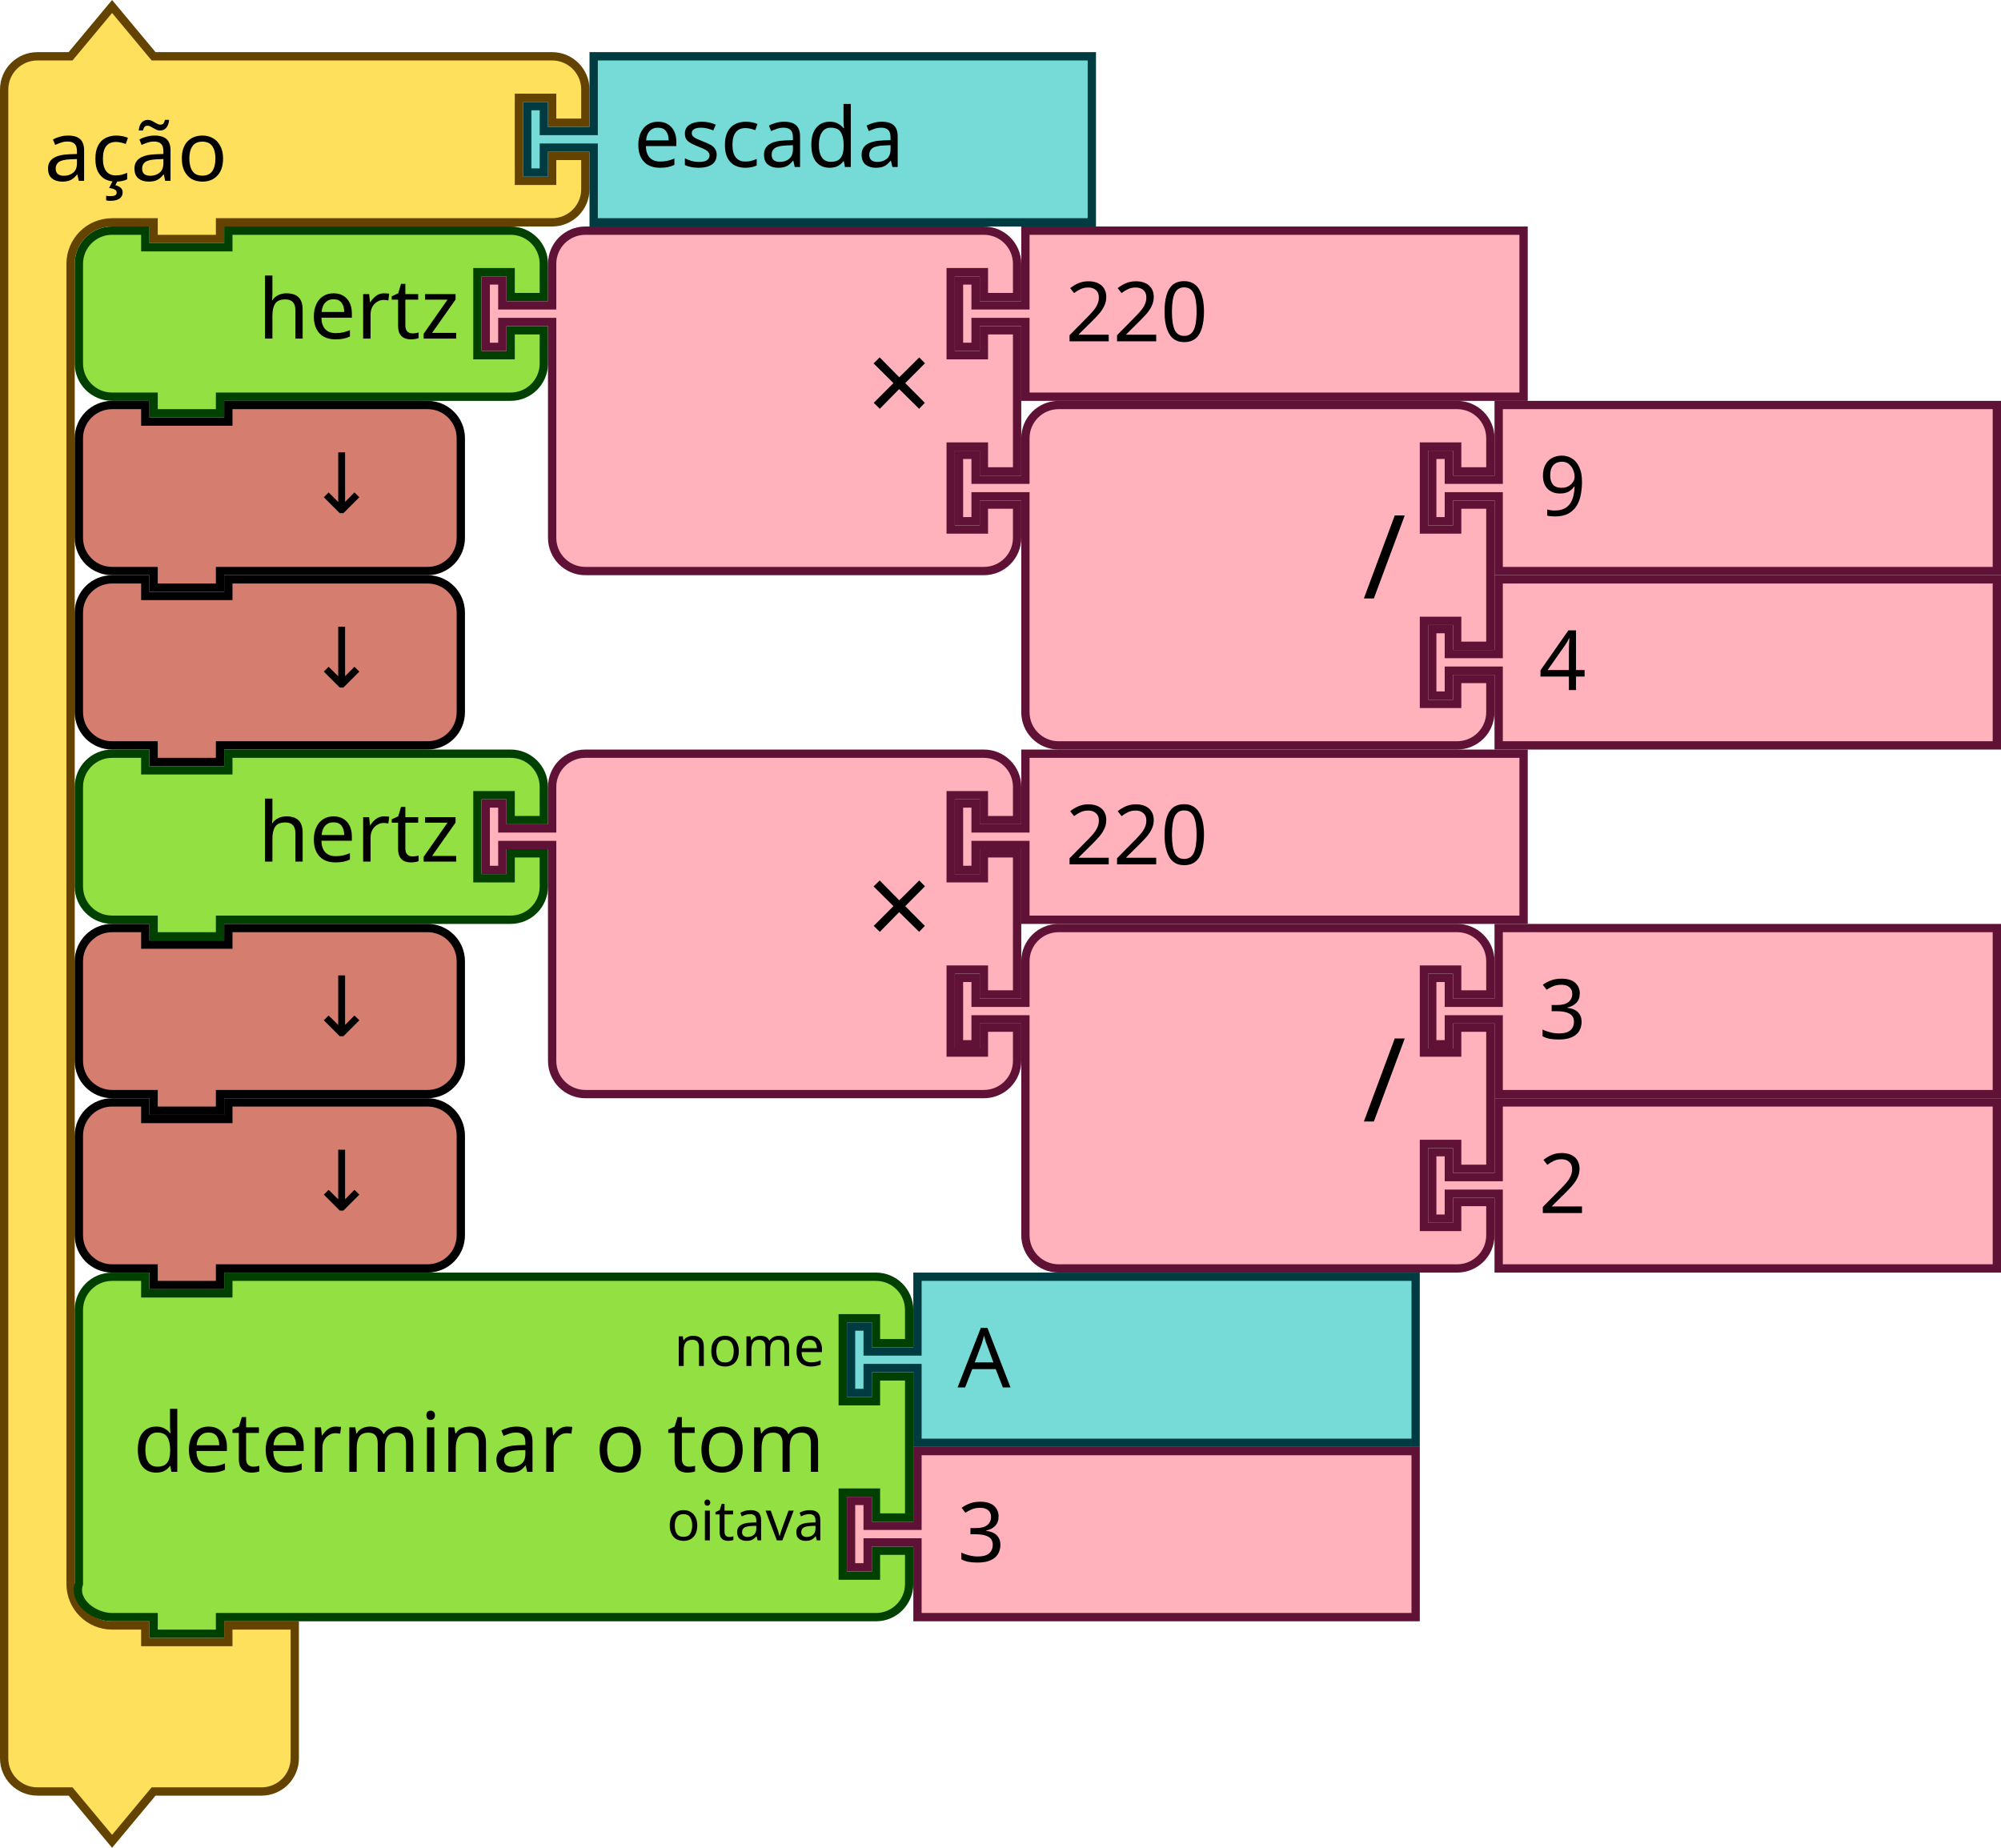
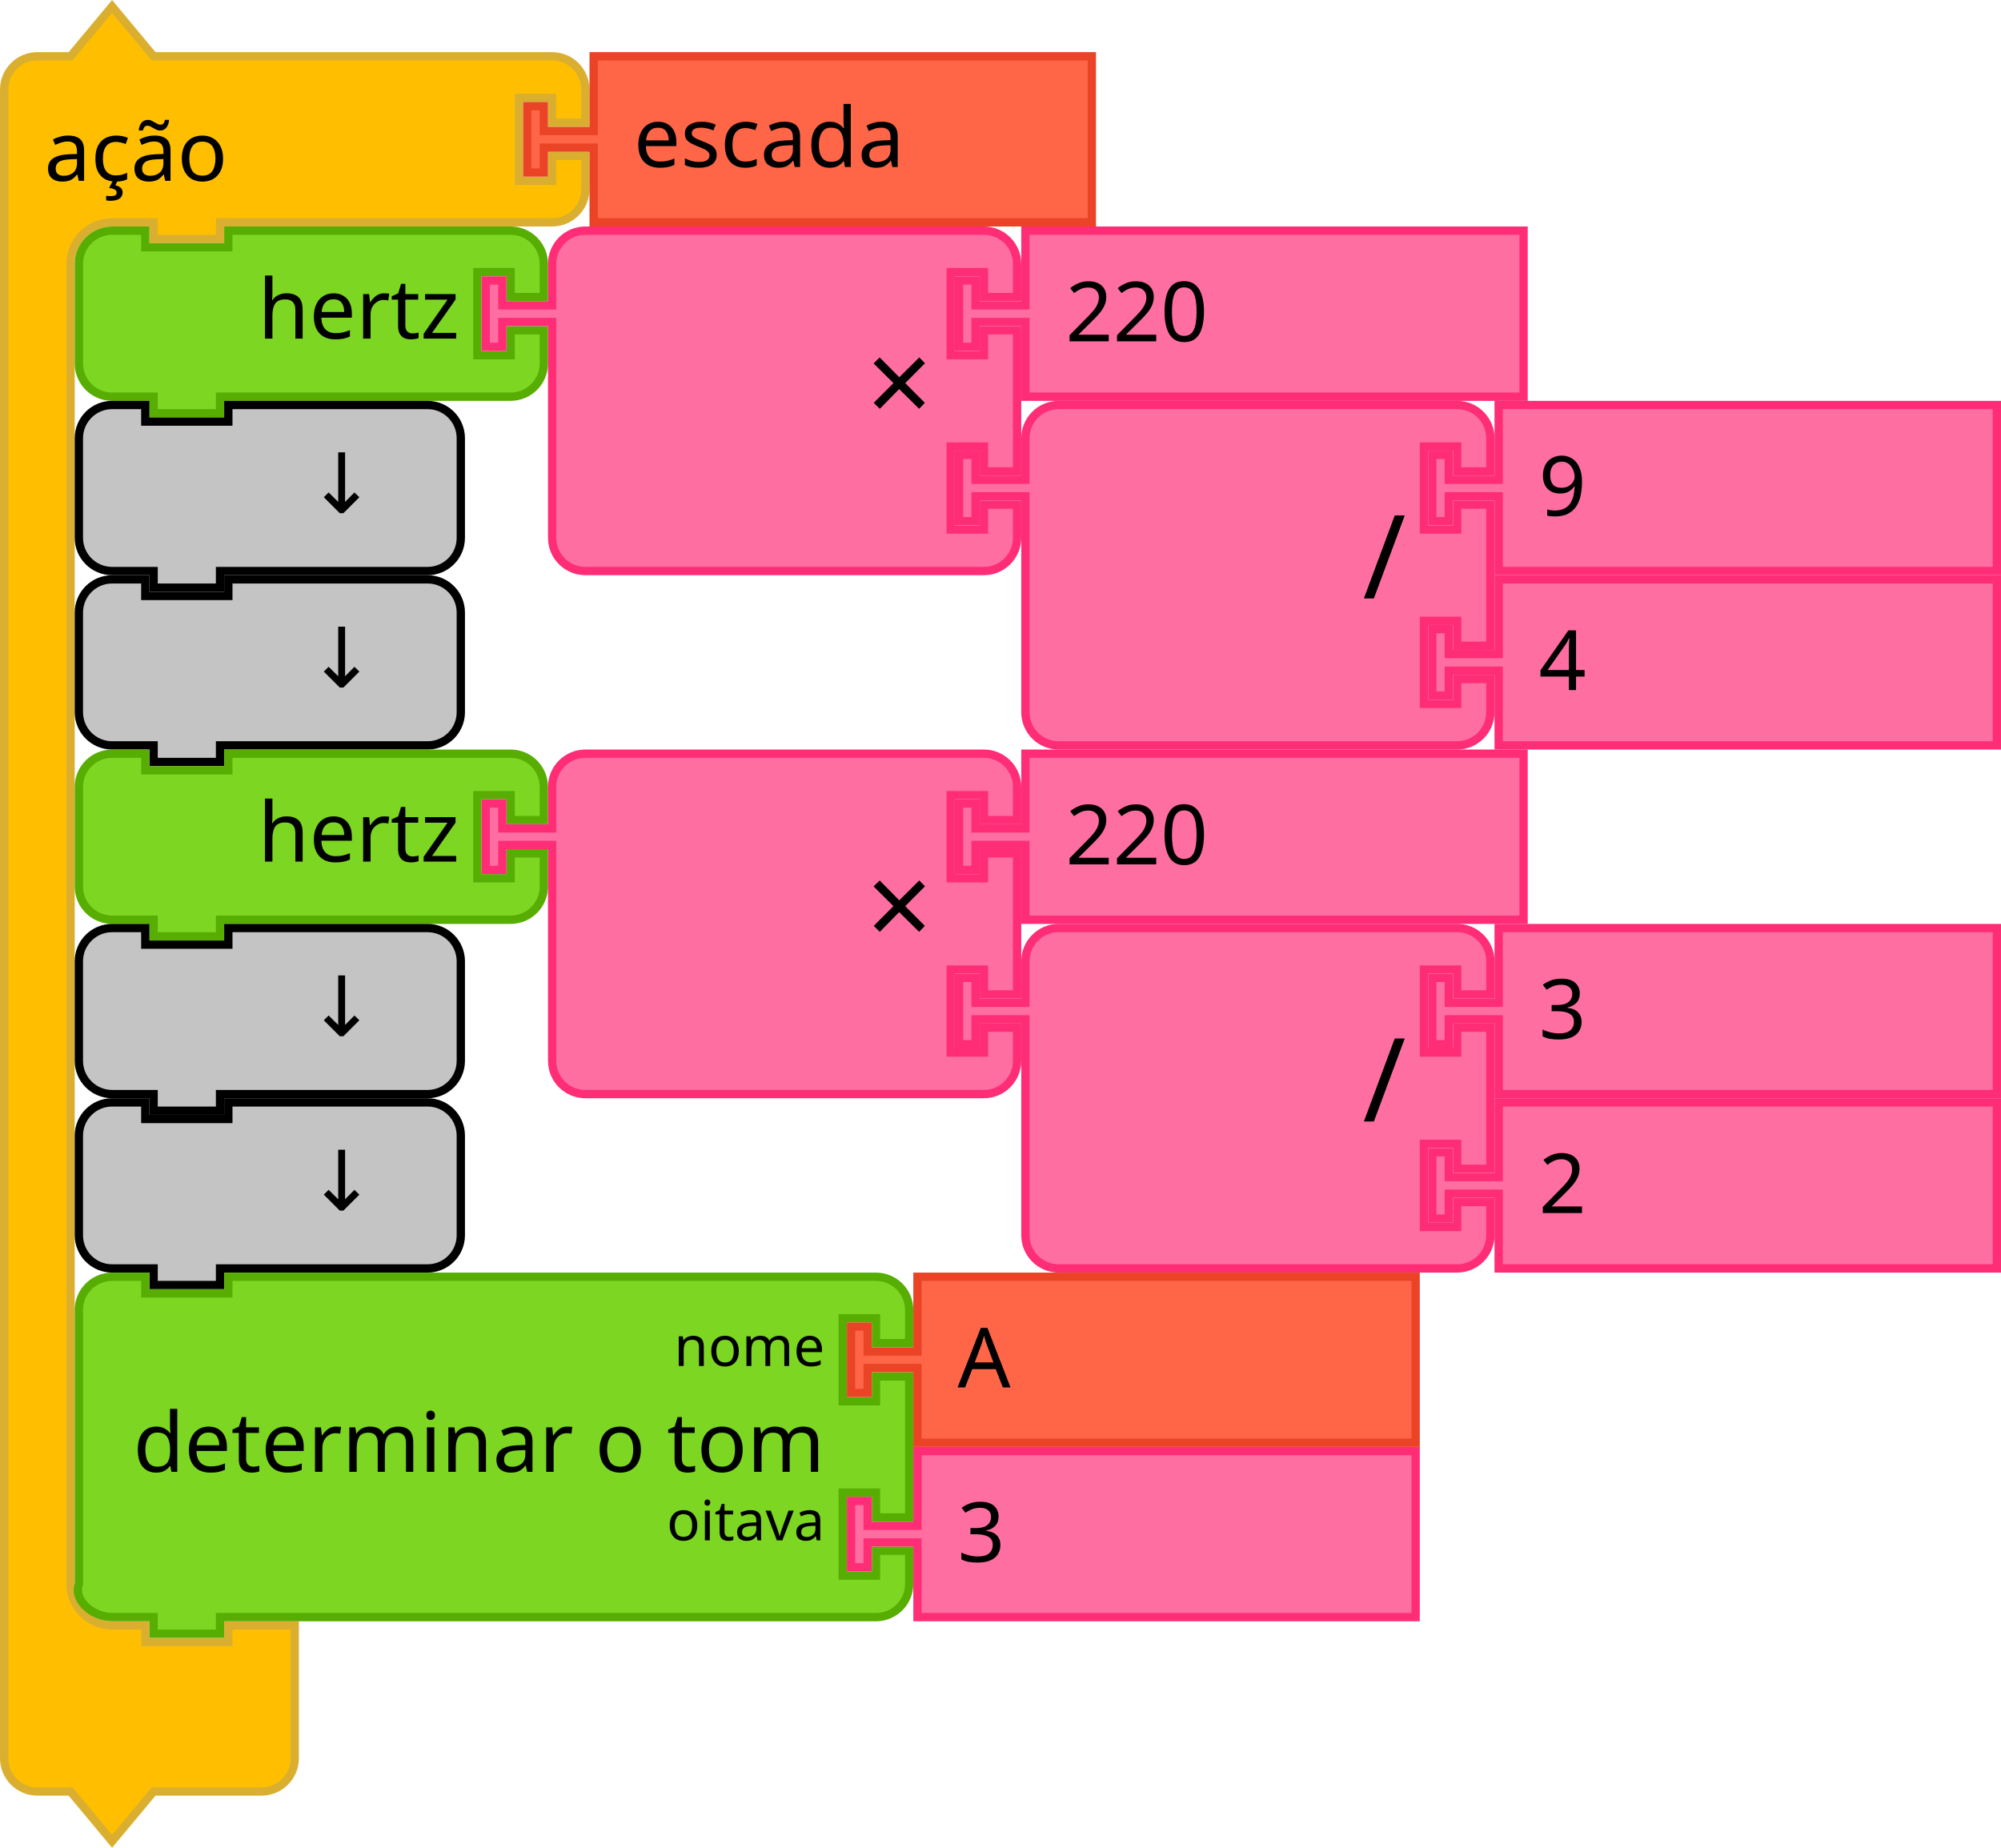
<svg xmlns="http://www.w3.org/2000/svg" version="1.1" id="svg4602" viewBox="0 0 361.5 333.843" height="333.843" width="361.5">
  <defs id="defs4604" />
  <g transform="translate(0,0.4215374)" id="g928">
    <g transform="scale(1.5)" id="g926">
-       <path d="m 0.5,14.5 v -4 a 4,4 90 0 1 4,-4 h 4 l 5,-6 5,6 h 9 35 4 a 4,4 90 0 1 4,4 v 4 h -4 v -3 h -4 v 10 h 4 v -3 h 4 v 4 a 4,4 90 0 1 -4,4 h -4 -35 -1 v 2 h -8 v -2 h -1 -4 a 5,5 90 0 0 -5,5 v 4 4 147 4 a 5,5 90 0 0 5,5 h 4 v 2 h 10 v -2 h 8 v 6 6 4 a 4,4 90 0 1 -4,4 h -4 -9 l -5,6 -5,-6 h -4 a 4,4 90 0 1 -4,-4 v -4 z" style="fill:#ffe05c;fill-opacity:1;stroke:#644300;stroke-width:1;stroke-linecap:round;stroke-opacity:1" id="path916" />
+       <path d="m 0.5,14.5 v -4 a 4,4 90 0 1 4,-4 h 4 l 5,-6 5,6 h 9 35 4 a 4,4 90 0 1 4,4 v 4 h -4 v -3 h -4 v 10 h 4 v -3 h 4 v 4 a 4,4 90 0 1 -4,4 h -4 -35 -1 v 2 h -8 v -2 h -1 -4 a 5,5 90 0 0 -5,5 v 4 4 147 4 a 5,5 90 0 0 5,5 h 4 v 2 h 10 v -2 h 8 v 6 6 4 a 4,4 90 0 1 -4,4 h -4 -9 l -5,6 -5,-6 h -4 a 4,4 90 0 1 -4,-4 v -4 z" style="fill:#ffbf00;fill-opacity:1;stroke:#daaf30;stroke-width:1;stroke-linecap:round;stroke-opacity:1" id="path916" />
      <text style="font-size:10px;font-family:sans-serif;text-anchor:start;fill:#000000" id="text920">
        <tspan x="5.333" y="21.5" id="tspan918">ação</tspan>
      </text>
      <text style="font-size:6.667px;font-family:sans-serif;text-anchor:end;fill:#000000" id="text924">
        <tspan x="60.333" y="5.25" id="tspan922" />
      </text>
    </g>
  </g>
  <g transform="translate(94.5,9.421537)" id="g938">
    <g transform="scale(1.5)" id="g936">
-       <path d="m 8.5,0.5 h 60 v 20 h -60 v -8 -1 h -6 v 3 h -2 v -8 h 2 v 3 h 6 v -1 z" style="fill:#76dbd7;fill-opacity:1;stroke:#003b41;stroke-width:1;stroke-linecap:round;stroke-opacity:1" id="path930" />
+       <path d="m 8.5,0.5 h 60 v 20 h -60 v -8 -1 h -6 v 3 h -2 v -8 h 2 v 3 h 6 v -1 z" style="fill:#ff6648;fill-opacity:1;stroke:#ea4326;stroke-width:1;stroke-linecap:round;stroke-opacity:1" id="path930" />
      <text style="font-size:10px;font-family:sans-serif;text-anchor:start;fill:#000000" id="text934">
        <tspan x="13.333" y="13.833" id="tspan932">escada</tspan>
      </text>
    </g>
  </g>
  <g transform="translate(13.5,40.92154)" id="g952">
    <g transform="scale(1.5)" id="g950">
-       <path d="m 0.5,8.5 v -4 a 4,4 90 0 1 4,-4 h 4 v 2 h 10 v -2 h 30 4 a 4,4 90 0 1 4,4 v 4 h -4 v -3 h -4 v 10 h 4 v -3 h 4 v 4 a 4,4 90 0 1 -4,4 h -4 -30 -1 v 2 h -8 v -2 h -1 -4 a 4,4 90 0 1 -4,-4 v -4 z" style="fill:#93e042;fill-opacity:1;stroke:#004000;stroke-width:1;stroke-linecap:round;stroke-opacity:1" id="path940" />
+       <path d="m 0.5,8.5 v -4 a 4,4 90 0 1 4,-4 h 4 v 2 h 10 v -2 h 30 4 a 4,4 90 0 1 4,4 v 4 h -4 v -3 h -4 v 10 h 4 v -3 h 4 v 4 a 4,4 90 0 1 -4,4 h -4 -30 -1 v 2 h -8 v -2 h -1 -4 a 4,4 90 0 1 -4,-4 v -4 z" style="fill:#7cd622;fill-opacity:1;stroke:#57ad02;stroke-width:1;stroke-linecap:round;stroke-opacity:1" id="path940" />
      <text style="font-size:10px;font-family:sans-serif;text-anchor:end;fill:#000000" id="text944">
        <tspan x="46.333" y="13.5" id="tspan942">hertz</tspan>
      </text>
      <text style="font-size:6.667px;font-family:sans-serif;text-anchor:end;fill:#000000" id="text948">
        <tspan x="46.333" y="11.25" id="tspan946" />
      </text>
    </g>
  </g>
  <g transform="translate(87,40.92154)" id="g970">
    <g transform="scale(1.5)" id="g968">
-       <path d="m 8.5,8.5 v -4 a 4,4 90 0 1 4,-4 h 4 10 30 4 a 4,4 90 0 1 4,4 v 4 h -4 v -3 h -4 v 10 h 4 v -3 h 4 v 17 h -4 v -3 h -4 v 10 h 4 v -3 h 4 v 4 a 4,4 90 0 1 -4,4 h -4 -30 -10 -4 a 4,4 90 0 1 -4,-4 v -4 -21 -1 h -6 v 3 h -2 v -8 h 2 v 3 h 6 z" style="fill:#ffb2bc;fill-opacity:1;stroke:#601136;stroke-width:1;stroke-linecap:round;stroke-opacity:1" id="path954" />
+       <path d="m 8.5,8.5 v -4 a 4,4 90 0 1 4,-4 h 4 10 30 4 a 4,4 90 0 1 4,4 v 4 h -4 v -3 h -4 v 10 h 4 v -3 h 4 v 17 h -4 v -3 h -4 v 10 h 4 v -3 h 4 v 4 a 4,4 90 0 1 -4,4 h -4 -30 -10 -4 a 4,4 90 0 1 -4,-4 v -4 -21 -1 h -6 v 3 h -2 v -8 h 2 v 3 h 6 z" style="fill:#ff6ea1;fill-opacity:1;stroke:#ff2c76;stroke-width:1;stroke-linecap:round;stroke-opacity:1" id="path954" />
      <text style="font-size:14px;font-family:sans-serif;text-anchor:end;fill:#000000" id="text958">
        <tspan x="54.333" y="23.8" id="tspan956">×</tspan>
      </text>
      <text style="font-size:9.333px;font-family:sans-serif;text-anchor:end;fill:#000000" id="text962">
        <tspan x="54.333" y="10.75" id="tspan960" />
      </text>
      <text style="font-size:9.333px;font-family:sans-serif;text-anchor:end;fill:#000000" id="text966">
        <tspan x="54.333" y="31.75" id="tspan964" />
      </text>
    </g>
  </g>
  <g transform="translate(172.5,40.92154)" id="g980">
    <g transform="scale(1.5)" id="g978">
-       <path d="m 8.5,0.5 h 60 v 20 h -60 v -8 -1 h -6 v 3 h -2 v -8 h 2 v 3 h 6 v -1 z" style="fill:#ffb2bc;fill-opacity:1;stroke:#601136;stroke-width:1;stroke-linecap:round;stroke-opacity:1" id="path972" />
+       <path d="m 8.5,0.5 h 60 v 20 h -60 v -8 -1 h -6 v 3 h -2 v -8 h 2 v 3 h 6 v -1 z" style="fill:#ff6ea1;fill-opacity:1;stroke:#ff2c76;stroke-width:1;stroke-linecap:round;stroke-opacity:1" id="path972" />
      <text style="font-size:10px;font-family:sans-serif;text-anchor:start;fill:#000000" id="text976">
        <tspan x="13.333" y="13.833" id="tspan974">220</tspan>
      </text>
    </g>
  </g>
  <g transform="translate(172.5,72.42154)" id="g998">
    <g transform="scale(1.5)" id="g996">
-       <path d="m 8.5,8.5 v -4 a 4,4 90 0 1 4,-4 h 4 10 30 4 a 4,4 90 0 1 4,4 v 4 h -4 v -3 h -4 v 10 h 4 v -3 h 4 v 17 h -4 v -3 h -4 v 10 h 4 v -3 h 4 v 4 a 4,4 90 0 1 -4,4 h -4 -30 -10 -4 a 4,4 90 0 1 -4,-4 v -4 -21 -1 h -6 v 3 h -2 v -8 h 2 v 3 h 6 z" style="fill:#ffb2bc;fill-opacity:1;stroke:#601136;stroke-width:1;stroke-linecap:round;stroke-opacity:1" id="path982" />
+       <path d="m 8.5,8.5 v -4 a 4,4 90 0 1 4,-4 h 4 10 30 4 a 4,4 90 0 1 4,4 v 4 h -4 v -3 h -4 v 10 h 4 v -3 h 4 v 17 h -4 v -3 h -4 v 10 h 4 v -3 h 4 v 4 a 4,4 90 0 1 -4,4 h -4 -30 -10 -4 a 4,4 90 0 1 -4,-4 v -4 -21 -1 h -6 v 3 h -2 v -8 h 2 v 3 h 6 z" style="fill:#ff6ea1;fill-opacity:1;stroke:#ff2c76;stroke-width:1;stroke-linecap:round;stroke-opacity:1" id="path982" />
      <text style="font-size:14px;font-family:sans-serif;text-anchor:end;fill:#000000" id="text986">
        <tspan x="54.333" y="23.8" id="tspan984">/</tspan>
      </text>
      <text style="font-size:9.333px;font-family:sans-serif;text-anchor:end;fill:#000000" id="text990">
        <tspan x="54.333" y="10.75" id="tspan988" />
      </text>
      <text style="font-size:9.333px;font-family:sans-serif;text-anchor:end;fill:#000000" id="text994">
        <tspan x="54.333" y="31.75" id="tspan992" />
      </text>
    </g>
  </g>
  <g transform="translate(258,72.42154)" id="g1008">
    <g transform="scale(1.5)" id="g1006">
-       <path d="m 8.5,0.5 h 60 v 20 h -60 v -8 -1 h -6 v 3 h -2 v -8 h 2 v 3 h 6 v -1 z" style="fill:#ffb2bc;fill-opacity:1;stroke:#601136;stroke-width:1;stroke-linecap:round;stroke-opacity:1" id="path1000" />
+       <path d="m 8.5,0.5 h 60 v 20 h -60 v -8 -1 h -6 v 3 h -2 v -8 h 2 v 3 h 6 v -1 z" style="fill:#ff6ea1;fill-opacity:1;stroke:#ff2c76;stroke-width:1;stroke-linecap:round;stroke-opacity:1" id="path1000" />
      <text style="font-size:10px;font-family:sans-serif;text-anchor:start;fill:#000000" id="text1004">
        <tspan x="13.333" y="13.833" id="tspan1002">9</tspan>
      </text>
    </g>
  </g>
  <g transform="translate(258,103.9215)" id="g1018">
    <g transform="scale(1.5)" id="g1016">
-       <path d="m 8.5,0.5 h 60 v 20 h -60 v -8 -1 h -6 v 3 h -2 v -8 h 2 v 3 h 6 v -1 z" style="fill:#ffb2bc;fill-opacity:1;stroke:#601136;stroke-width:1;stroke-linecap:round;stroke-opacity:1" id="path1010" />
+       <path d="m 8.5,0.5 h 60 v 20 h -60 v -8 -1 h -6 v 3 h -2 v -8 h 2 v 3 h 6 v -1 z" style="fill:#ff6ea1;fill-opacity:1;stroke:#ff2c76;stroke-width:1;stroke-linecap:round;stroke-opacity:1" id="path1010" />
      <text style="font-size:10px;font-family:sans-serif;text-anchor:start;fill:#000000" id="text1014">
        <tspan x="13.333" y="13.833" id="tspan1012">4</tspan>
      </text>
    </g>
  </g>
  <g transform="translate(13.5,72.42154)" id="g1028">
    <g transform="scale(1.5)" id="g1026">
-       <path d="m 0.5,8.5 v -4 a 4,4 90 0 1 4,-4 h 4 v 2 h 10 v -2 h 20 4 a 4,4 90 0 1 4,4 v 4 4 4 a 4,4 90 0 1 -4,4 h -4 -20 -1 v 2 h -8 v -2 h -1 -4 a 4,4 90 0 1 -4,-4 v -4 z" style="fill:#d57e6f;fill-opacity:1;stroke:#000000;stroke-width:1;stroke-linecap:round;stroke-opacity:1" id="path1020" />
+       <path d="m 0.5,8.5 v -4 a 4,4 90 0 1 4,-4 h 4 v 2 h 10 v -2 h 20 4 a 4,4 90 0 1 4,4 v 4 4 4 a 4,4 90 0 1 -4,4 h -4 -20 -1 v 2 h -8 v -2 h -1 -4 a 4,4 90 0 1 -4,-4 v -4 z" style="fill:#c4c4c4;fill-opacity:1;stroke:#000000;stroke-width:1;stroke-linecap:round;stroke-opacity:1" id="path1020" />
      <text style="font-size:10px;font-family:sans-serif;text-anchor:end;fill:#000000" id="text1024">
        <tspan x="36.333" y="13.5" id="tspan1022">↓</tspan>
      </text>
    </g>
  </g>
  <g transform="translate(13.5,103.9215)" id="g1038">
    <g transform="scale(1.5)" id="g1036">
-       <path d="m 0.5,8.5 v -4 a 4,4 90 0 1 4,-4 h 4 v 2 h 10 v -2 h 20 4 a 4,4 90 0 1 4,4 v 4 4 4 a 4,4 90 0 1 -4,4 h -4 -20 -1 v 2 h -8 v -2 h -1 -4 a 4,4 90 0 1 -4,-4 v -4 z" style="fill:#d57e6f;fill-opacity:1;stroke:#000000;stroke-width:1;stroke-linecap:round;stroke-opacity:1" id="path1030" />
+       <path d="m 0.5,8.5 v -4 a 4,4 90 0 1 4,-4 h 4 v 2 h 10 v -2 h 20 4 a 4,4 90 0 1 4,4 v 4 4 4 a 4,4 90 0 1 -4,4 h -4 -20 -1 v 2 h -8 v -2 h -1 -4 a 4,4 90 0 1 -4,-4 v -4 z" style="fill:#c4c4c4;fill-opacity:1;stroke:#000000;stroke-width:1;stroke-linecap:round;stroke-opacity:1" id="path1030" />
      <text style="font-size:10px;font-family:sans-serif;text-anchor:end;fill:#000000" id="text1034">
        <tspan x="36.333" y="13.5" id="tspan1032">↓</tspan>
      </text>
    </g>
  </g>
  <g transform="translate(13.5,135.4215)" id="g1052">
    <g transform="scale(1.5)" id="g1050">
-       <path d="m 0.5,8.5 v -4 a 4,4 90 0 1 4,-4 h 4 v 2 h 10 v -2 h 30 4 a 4,4 90 0 1 4,4 v 4 h -4 v -3 h -4 v 10 h 4 v -3 h 4 v 4 a 4,4 90 0 1 -4,4 h -4 -30 -1 v 2 h -8 v -2 h -1 -4 a 4,4 90 0 1 -4,-4 v -4 z" style="fill:#93e042;fill-opacity:1;stroke:#004000;stroke-width:1;stroke-linecap:round;stroke-opacity:1" id="path1040" />
+       <path d="m 0.5,8.5 v -4 a 4,4 90 0 1 4,-4 h 4 v 2 h 10 v -2 h 30 4 a 4,4 90 0 1 4,4 v 4 h -4 v -3 h -4 v 10 h 4 v -3 h 4 v 4 a 4,4 90 0 1 -4,4 h -4 -30 -1 v 2 h -8 v -2 h -1 -4 a 4,4 90 0 1 -4,-4 v -4 z" style="fill:#7cd622;fill-opacity:1;stroke:#57ad02;stroke-width:1;stroke-linecap:round;stroke-opacity:1" id="path1040" />
      <text style="font-size:10px;font-family:sans-serif;text-anchor:end;fill:#000000" id="text1044">
        <tspan x="46.333" y="13.5" id="tspan1042">hertz</tspan>
      </text>
      <text style="font-size:6.667px;font-family:sans-serif;text-anchor:end;fill:#000000" id="text1048">
        <tspan x="46.333" y="11.25" id="tspan1046" />
      </text>
    </g>
  </g>
  <g transform="translate(87,135.4215)" id="g1070">
    <g transform="scale(1.5)" id="g1068">
-       <path d="m 8.5,8.5 v -4 a 4,4 90 0 1 4,-4 h 4 10 30 4 a 4,4 90 0 1 4,4 v 4 h -4 v -3 h -4 v 10 h 4 v -3 h 4 v 17 h -4 v -3 h -4 v 10 h 4 v -3 h 4 v 4 a 4,4 90 0 1 -4,4 h -4 -30 -10 -4 a 4,4 90 0 1 -4,-4 v -4 -21 -1 h -6 v 3 h -2 v -8 h 2 v 3 h 6 z" style="fill:#ffb2bc;fill-opacity:1;stroke:#601136;stroke-width:1;stroke-linecap:round;stroke-opacity:1" id="path1054" />
+       <path d="m 8.5,8.5 v -4 a 4,4 90 0 1 4,-4 h 4 10 30 4 a 4,4 90 0 1 4,4 v 4 h -4 v -3 h -4 v 10 h 4 v -3 h 4 v 17 h -4 v -3 h -4 v 10 h 4 v -3 h 4 v 4 a 4,4 90 0 1 -4,4 h -4 -30 -10 -4 a 4,4 90 0 1 -4,-4 v -4 -21 -1 h -6 v 3 h -2 v -8 h 2 v 3 h 6 z" style="fill:#ff6ea1;fill-opacity:1;stroke:#ff2c76;stroke-width:1;stroke-linecap:round;stroke-opacity:1" id="path1054" />
      <text style="font-size:14px;font-family:sans-serif;text-anchor:end;fill:#000000" id="text1058">
        <tspan x="54.333" y="23.8" id="tspan1056">×</tspan>
      </text>
      <text style="font-size:9.333px;font-family:sans-serif;text-anchor:end;fill:#000000" id="text1062">
        <tspan x="54.333" y="10.75" id="tspan1060" />
      </text>
      <text style="font-size:9.333px;font-family:sans-serif;text-anchor:end;fill:#000000" id="text1066">
        <tspan x="54.333" y="31.75" id="tspan1064" />
      </text>
    </g>
  </g>
  <g transform="translate(172.5,135.4215)" id="g1080">
    <g transform="scale(1.5)" id="g1078">
-       <path d="m 8.5,0.5 h 60 v 20 h -60 v -8 -1 h -6 v 3 h -2 v -8 h 2 v 3 h 6 v -1 z" style="fill:#ffb2bc;fill-opacity:1;stroke:#601136;stroke-width:1;stroke-linecap:round;stroke-opacity:1" id="path1072" />
+       <path d="m 8.5,0.5 h 60 v 20 h -60 v -8 -1 h -6 v 3 h -2 v -8 h 2 v 3 h 6 v -1 z" style="fill:#ff6ea1;fill-opacity:1;stroke:#ff2c76;stroke-width:1;stroke-linecap:round;stroke-opacity:1" id="path1072" />
      <text style="font-size:10px;font-family:sans-serif;text-anchor:start;fill:#000000" id="text1076">
        <tspan x="13.333" y="13.833" id="tspan1074">220</tspan>
      </text>
    </g>
  </g>
  <g transform="translate(172.5,166.9215)" id="g1098">
    <g transform="scale(1.5)" id="g1096">
-       <path d="m 8.5,8.5 v -4 a 4,4 90 0 1 4,-4 h 4 10 30 4 a 4,4 90 0 1 4,4 v 4 h -4 v -3 h -4 v 10 h 4 v -3 h 4 v 17 h -4 v -3 h -4 v 10 h 4 v -3 h 4 v 4 a 4,4 90 0 1 -4,4 h -4 -30 -10 -4 a 4,4 90 0 1 -4,-4 v -4 -21 -1 h -6 v 3 h -2 v -8 h 2 v 3 h 6 z" style="fill:#ffb2bc;fill-opacity:1;stroke:#601136;stroke-width:1;stroke-linecap:round;stroke-opacity:1" id="path1082" />
+       <path d="m 8.5,8.5 v -4 a 4,4 90 0 1 4,-4 h 4 10 30 4 a 4,4 90 0 1 4,4 v 4 h -4 v -3 h -4 v 10 h 4 v -3 h 4 v 17 h -4 v -3 h -4 v 10 h 4 v -3 h 4 v 4 a 4,4 90 0 1 -4,4 h -4 -30 -10 -4 a 4,4 90 0 1 -4,-4 v -4 -21 -1 h -6 v 3 h -2 v -8 h 2 v 3 h 6 z" style="fill:#ff6ea1;fill-opacity:1;stroke:#ff2c76;stroke-width:1;stroke-linecap:round;stroke-opacity:1" id="path1082" />
      <text style="font-size:14px;font-family:sans-serif;text-anchor:end;fill:#000000" id="text1086">
        <tspan x="54.333" y="23.8" id="tspan1084">/</tspan>
      </text>
      <text style="font-size:9.333px;font-family:sans-serif;text-anchor:end;fill:#000000" id="text1090">
        <tspan x="54.333" y="10.75" id="tspan1088" />
      </text>
      <text style="font-size:9.333px;font-family:sans-serif;text-anchor:end;fill:#000000" id="text1094">
        <tspan x="54.333" y="31.75" id="tspan1092" />
      </text>
    </g>
  </g>
  <g transform="translate(258,166.9215)" id="g1108">
    <g transform="scale(1.5)" id="g1106">
-       <path d="m 8.5,0.5 h 60 v 20 h -60 v -8 -1 h -6 v 3 h -2 v -8 h 2 v 3 h 6 v -1 z" style="fill:#ffb2bc;fill-opacity:1;stroke:#601136;stroke-width:1;stroke-linecap:round;stroke-opacity:1" id="path1100" />
+       <path d="m 8.5,0.5 h 60 v 20 h -60 v -8 -1 h -6 v 3 h -2 v -8 h 2 v 3 h 6 v -1 z" style="fill:#ff6ea1;fill-opacity:1;stroke:#ff2c76;stroke-width:1;stroke-linecap:round;stroke-opacity:1" id="path1100" />
      <text style="font-size:10px;font-family:sans-serif;text-anchor:start;fill:#000000" id="text1104">
        <tspan x="13.333" y="13.833" id="tspan1102">3</tspan>
      </text>
    </g>
  </g>
  <g transform="translate(258,198.4215)" id="g1118">
    <g transform="scale(1.5)" id="g1116">
-       <path d="m 8.5,0.5 h 60 v 20 h -60 v -8 -1 h -6 v 3 h -2 v -8 h 2 v 3 h 6 v -1 z" style="fill:#ffb2bc;fill-opacity:1;stroke:#601136;stroke-width:1;stroke-linecap:round;stroke-opacity:1" id="path1110" />
+       <path d="m 8.5,0.5 h 60 v 20 h -60 v -8 -1 h -6 v 3 h -2 v -8 h 2 v 3 h 6 v -1 z" style="fill:#ff6ea1;fill-opacity:1;stroke:#ff2c76;stroke-width:1;stroke-linecap:round;stroke-opacity:1" id="path1110" />
      <text style="font-size:10px;font-family:sans-serif;text-anchor:start;fill:#000000" id="text1114">
        <tspan x="13.333" y="13.833" id="tspan1112">2</tspan>
      </text>
    </g>
  </g>
  <g transform="translate(13.5,166.9215)" id="g1128">
    <g transform="scale(1.5)" id="g1126">
-       <path d="m 0.5,8.5 v -4 a 4,4 90 0 1 4,-4 h 4 v 2 h 10 v -2 h 20 4 a 4,4 90 0 1 4,4 v 4 4 4 a 4,4 90 0 1 -4,4 h -4 -20 -1 v 2 h -8 v -2 h -1 -4 a 4,4 90 0 1 -4,-4 v -4 z" style="fill:#d57e6f;fill-opacity:1;stroke:#000000;stroke-width:1;stroke-linecap:round;stroke-opacity:1" id="path1120" />
+       <path d="m 0.5,8.5 v -4 a 4,4 90 0 1 4,-4 h 4 v 2 h 10 v -2 h 20 4 a 4,4 90 0 1 4,4 v 4 4 4 a 4,4 90 0 1 -4,4 h -4 -20 -1 v 2 h -8 v -2 h -1 -4 a 4,4 90 0 1 -4,-4 v -4 z" style="fill:#c4c4c4;fill-opacity:1;stroke:#000000;stroke-width:1;stroke-linecap:round;stroke-opacity:1" id="path1120" />
      <text style="font-size:10px;font-family:sans-serif;text-anchor:end;fill:#000000" id="text1124">
        <tspan x="36.333" y="13.5" id="tspan1122">↓</tspan>
      </text>
    </g>
  </g>
  <g transform="translate(13.5,198.4215)" id="g1138">
    <g transform="scale(1.5)" id="g1136">
-       <path d="m 0.5,8.5 v -4 a 4,4 90 0 1 4,-4 h 4 v 2 h 10 v -2 h 20 4 a 4,4 90 0 1 4,4 v 4 4 4 a 4,4 90 0 1 -4,4 h -4 -20 -1 v 2 h -8 v -2 h -1 -4 a 4,4 90 0 1 -4,-4 v -4 z" style="fill:#d57e6f;fill-opacity:1;stroke:#000000;stroke-width:1;stroke-linecap:round;stroke-opacity:1" id="path1130" />
+       <path d="m 0.5,8.5 v -4 a 4,4 90 0 1 4,-4 h 4 v 2 h 10 v -2 h 20 4 a 4,4 90 0 1 4,4 v 4 4 4 a 4,4 90 0 1 -4,4 h -4 -20 -1 v 2 h -8 v -2 h -1 -4 a 4,4 90 0 1 -4,-4 v -4 z" style="fill:#c4c4c4;fill-opacity:1;stroke:#000000;stroke-width:1;stroke-linecap:round;stroke-opacity:1" id="path1130" />
      <text style="font-size:10px;font-family:sans-serif;text-anchor:end;fill:#000000" id="text1134">
        <tspan x="36.333" y="13.5" id="tspan1132">↓</tspan>
      </text>
    </g>
  </g>
  <g transform="translate(79.5,229.9215)" id="g1156">
    <g transform="scale(1.5)" id="g1154">
-       <path d="m -43.5,8.5 v -4 c 0,-2.209 1.791,-4 4,-4 h 4 v 2 h 10 v -2 h 74 4 c 2.209,0 4,1.791 4,4 v 4 h -4 v -3 h -4 v 10 h 4 v -3 h 4 v 17 h -4 v -3 h -4 v 10 h 4 v -3 h 4 v 4 c 0,2.209 -1.791,4 -4,4 h -4 -74 -1 v 2 h -8 v -2 h -1 -4 c -2.209,0 -4.699,-1.904 -4,-4 v -4 -21 z" style="fill:#93e042;fill-opacity:1;stroke:#004000;stroke-width:1;stroke-linecap:round;stroke-opacity:1" id="path1140" />
+       <path d="m -43.5,8.5 v -4 c 0,-2.209 1.791,-4 4,-4 h 4 v 2 h 10 v -2 h 74 4 c 2.209,0 4,1.791 4,4 v 4 h -4 v -3 h -4 v 10 h 4 v -3 h 4 v 17 h -4 v -3 h -4 v 10 h 4 v -3 h 4 v 4 c 0,2.209 -1.791,4 -4,4 h -4 -74 -1 v 2 h -8 v -2 h -1 -4 c -2.209,0 -4.699,-1.904 -4,-4 v -4 -21 z" style="fill:#7cd622;fill-opacity:1;stroke:#57ad02;stroke-width:1;stroke-linecap:round;stroke-opacity:1" id="path1140" />
      <text style="font-size:10px;font-family:sans-serif;text-anchor:end;fill:#000000" id="text1144">
        <tspan x="46.333" y="24" id="tspan1142">determinar o tom</tspan>
      </text>
      <text style="font-size:6.667px;font-family:sans-serif;text-anchor:end;fill:#000000" id="text1148">
        <tspan x="46.333" y="11.25" id="tspan1146">nome</tspan>
      </text>
      <text style="font-size:6.667px;font-family:sans-serif;text-anchor:end;fill:#000000" id="text1152">
        <tspan x="46.333" y="32.25" id="tspan1150">oitava</tspan>
      </text>
    </g>
  </g>
  <g transform="translate(153,229.9215)" id="g1166">
    <g transform="scale(1.5)" id="g1164">
-       <path d="m 8.5,0.5 h 60 v 20 h -60 v -8 -1 h -6 v 3 h -2 v -8 h 2 v 3 h 6 v -1 z" style="fill:#76dbd7;fill-opacity:1;stroke:#003b41;stroke-width:1;stroke-linecap:round;stroke-opacity:1" id="path1158" />
+       <path d="m 8.5,0.5 h 60 v 20 h -60 v -8 -1 h -6 v 3 h -2 v -8 h 2 v 3 h 6 v -1 z" style="fill:#ff6648;fill-opacity:1;stroke:#ea4326;stroke-width:1;stroke-linecap:round;stroke-opacity:1" id="path1158" />
      <text style="font-size:10px;font-family:sans-serif;text-anchor:start;fill:#000000" id="text1162">
        <tspan x="13.333" y="13.833" id="tspan1160">A</tspan>
      </text>
    </g>
  </g>
  <g transform="translate(153,261.4216)" id="g1176">
    <g transform="scale(1.5)" id="g1174">
-       <path d="m 8.5,0.5 h 60 v 20 h -60 v -8 -1 h -6 v 3 h -2 v -8 h 2 v 3 h 6 v -1 z" style="fill:#ffb2bc;fill-opacity:1;stroke:#601136;stroke-width:1;stroke-linecap:round;stroke-opacity:1" id="path1168" />
+       <path d="m 8.5,0.5 h 60 v 20 h -60 v -8 -1 h -6 v 3 h -2 v -8 h 2 v 3 h 6 v -1 z" style="fill:#ff6ea1;fill-opacity:1;stroke:#ff2c76;stroke-width:1;stroke-linecap:round;stroke-opacity:1" id="path1168" />
      <text style="font-size:10px;font-family:sans-serif;text-anchor:start;fill:#000000" id="text1172">
        <tspan x="13.333" y="13.833" id="tspan1170">3</tspan>
      </text>
    </g>
  </g>
</svg>
